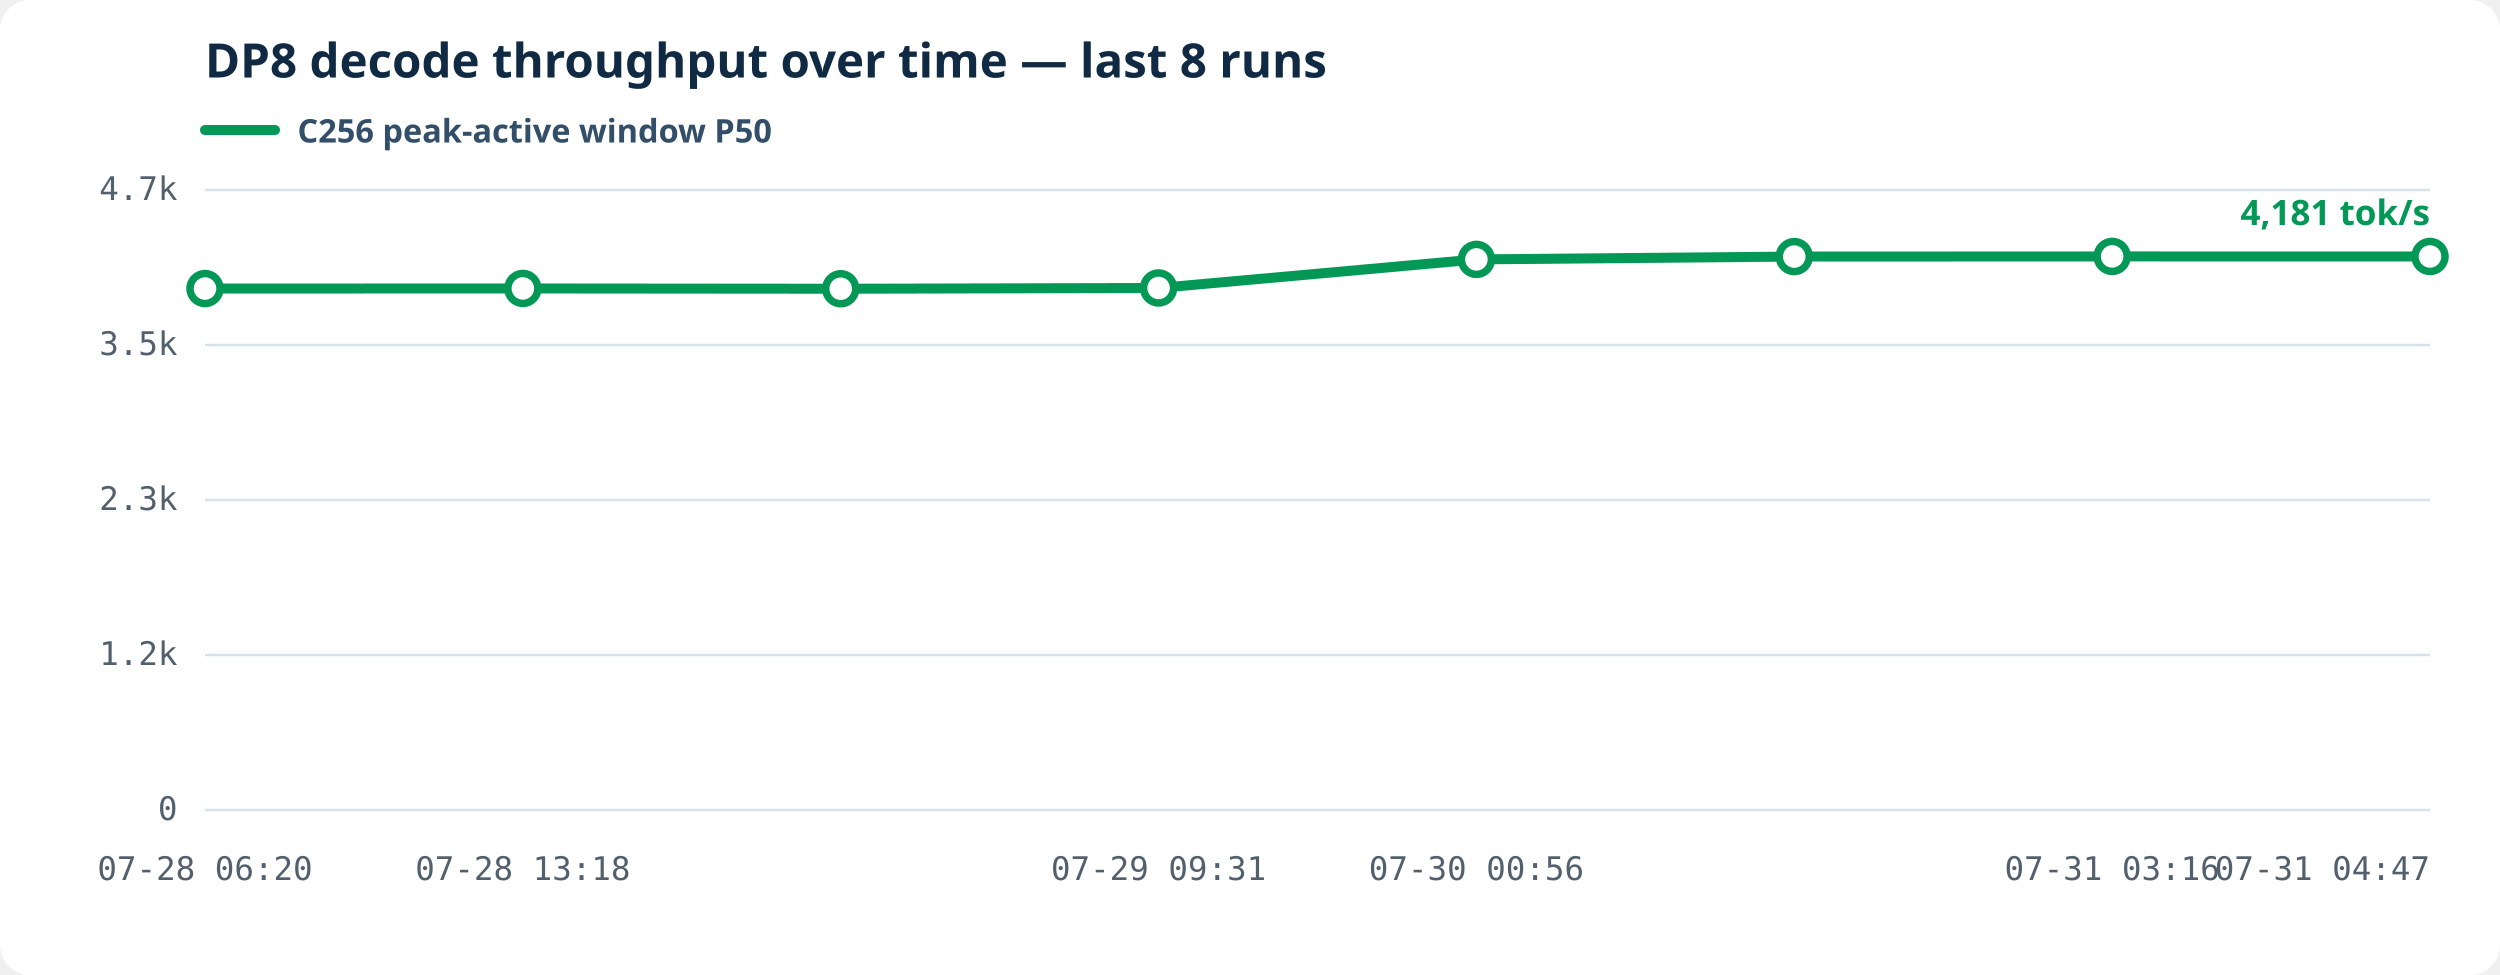
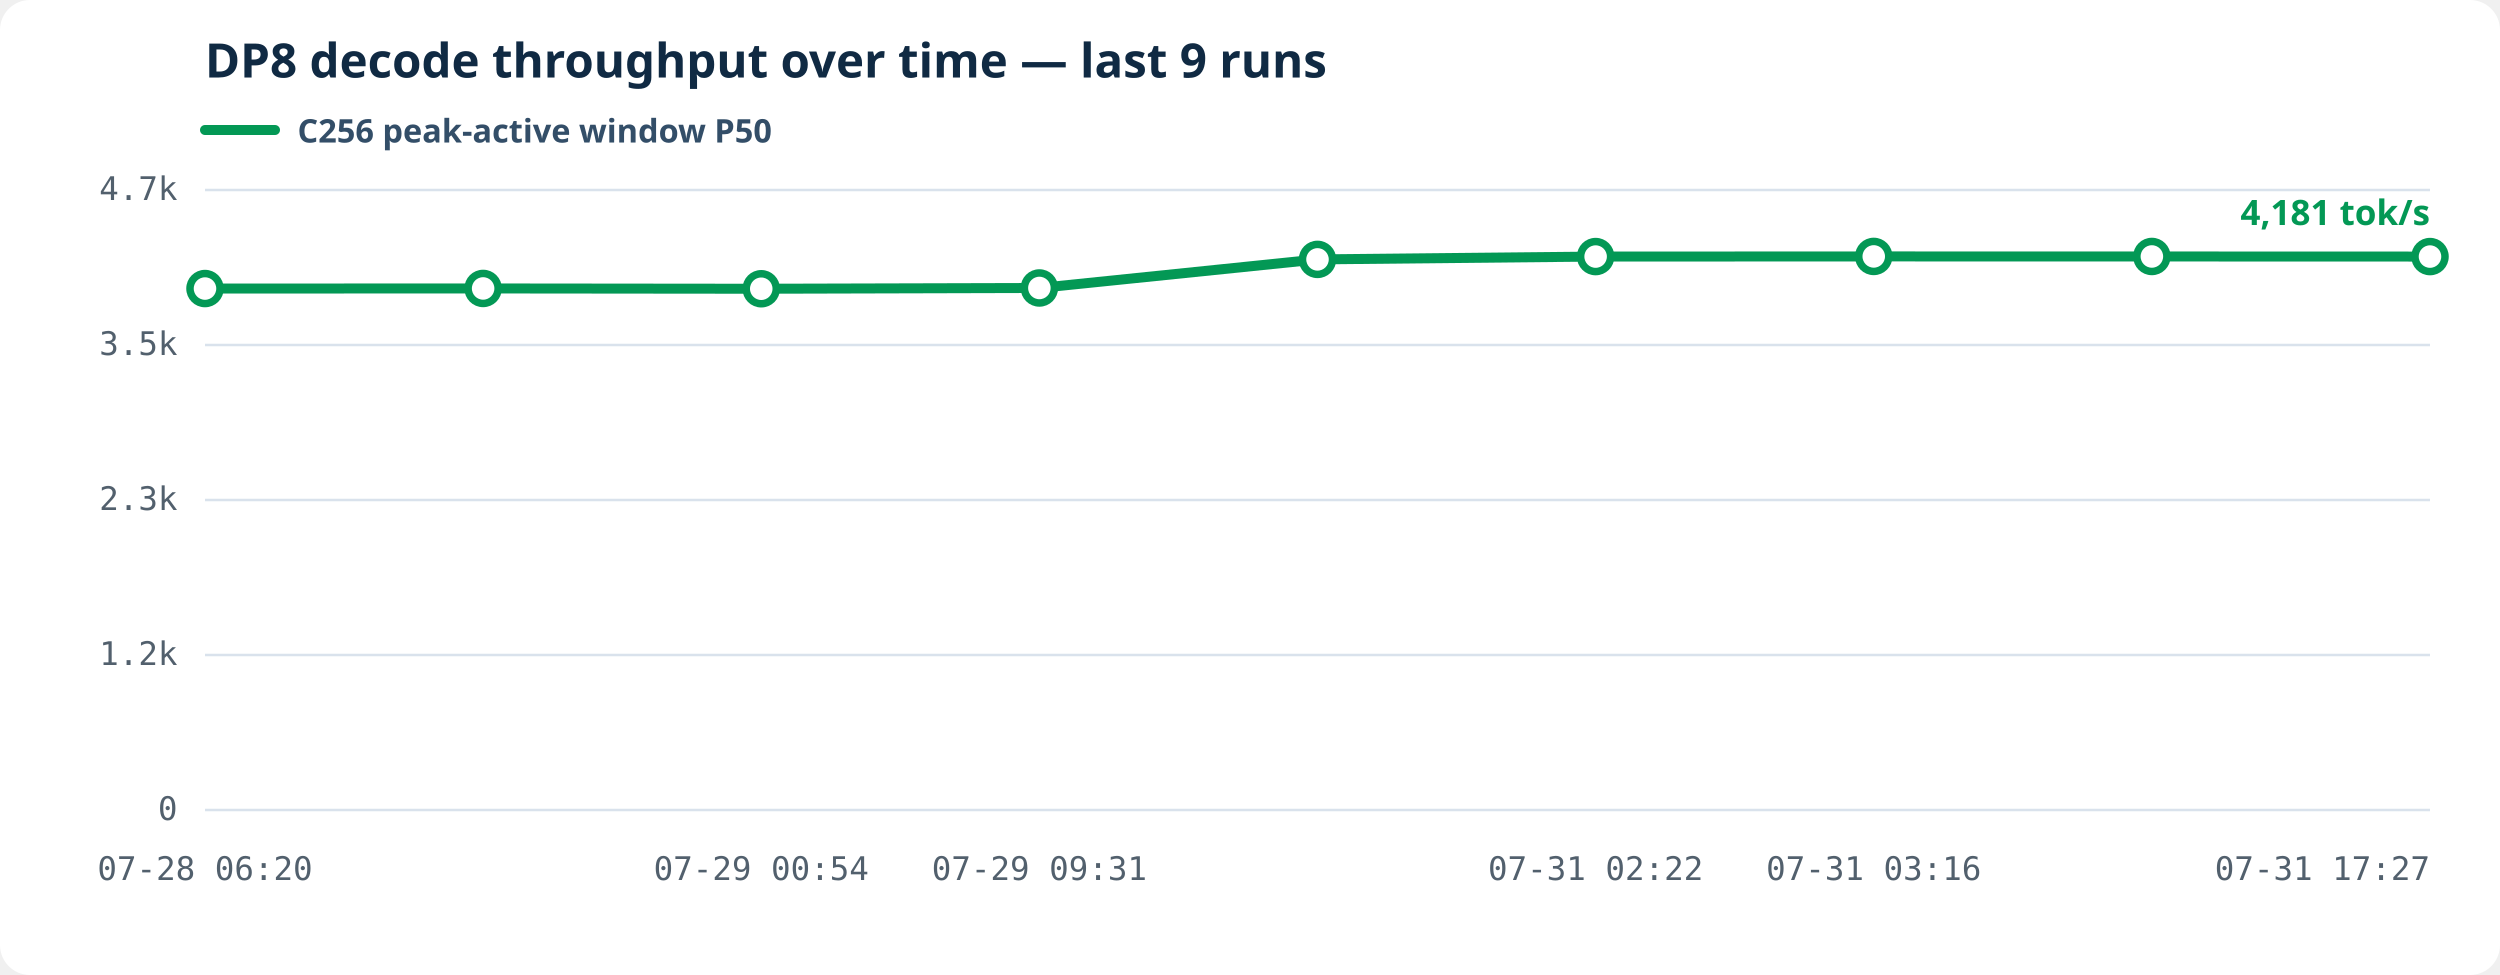
<svg xmlns="http://www.w3.org/2000/svg" viewBox="0 0 1000 390" role="img" aria-labelledby="decode-history-title decode-history-desc">
  <style>.bg{fill:#fff}.grid{stroke:#d9e2ec;stroke-width:1}.axis{fill:#52606d;font:13px ui-monospace,SFMono-Regular,Consolas,monospace}.heading{fill:#102a43;font:600 19px system-ui,sans-serif}.line{fill:none;stroke-width:4;stroke-linejoin:round;stroke-linecap:round}.dot{fill:#fff;stroke-width:3}.latest{stroke-width:3}.legend{fill:#334e68;font:600 13px system-ui,sans-serif}.value{font:600 14px system-ui,sans-serif}</style>
  <rect class="bg" width="1000" height="390" rx="12" />
-   <text class="heading" x="82" y="31">DP8 decode throughput over time — last 8 runs</text>
+   <text class="heading" x="82" y="31">DP8 decode throughput over time — last 9 runs</text>
  <line x1="82" y1="52" x2="110" y2="52" stroke="#039855" stroke-width="4" stroke-linecap="round" />
  <text class="legend" x="119" y="57">C256 peak-active window P50</text>
  <line class="grid" x1="82" y1="324.00" x2="972" y2="324.00" />
  <text class="axis" text-anchor="end" x="71" y="328.00">0</text>
  <line class="grid" x1="82" y1="262.00" x2="972" y2="262.00" />
  <text class="axis" text-anchor="end" x="71" y="266.00">1.2k</text>
  <line class="grid" x1="82" y1="200.00" x2="972" y2="200.00" />
  <text class="axis" text-anchor="end" x="71" y="204.00">2.3k</text>
  <line class="grid" x1="82" y1="138.00" x2="972" y2="138.00" />
  <text class="axis" text-anchor="end" x="71" y="142.00">3.5k</text>
  <line class="grid" x1="82" y1="76.00" x2="972" y2="76.00" />
  <text class="axis" text-anchor="end" x="71" y="80.00">4.7k</text>
  <text class="axis" text-anchor="middle" x="82.00" y="352">07-28 06:20</text>
-   <text class="axis" text-anchor="middle" x="209.14" y="352">07-28 13:18</text>
-   <text class="axis" text-anchor="middle" x="463.43" y="352">07-29 09:31</text>
-   <text class="axis" text-anchor="middle" x="590.57" y="352">07-30 00:56</text>
-   <text class="axis" text-anchor="middle" x="844.86" y="352">07-31 03:16</text>
-   <text class="axis" text-anchor="end" x="972.00" y="352">07-31 04:47</text>
-   <polyline class="line" stroke="#039855" points="82.00,115.42 209.14,115.38 336.29,115.50 463.43,115.19 590.57,103.76 717.71,102.63 844.86,102.57 972.00,102.59" />
+   <text class="axis" text-anchor="middle" x="304.50" y="352">07-29 00:54</text>
+   <text class="axis" text-anchor="middle" x="415.75" y="352">07-29 09:31</text>
+   <text class="axis" text-anchor="middle" x="638.25" y="352">07-31 02:22</text>
+   <text class="axis" text-anchor="middle" x="749.50" y="352">07-31 03:16</text>
+   <text class="axis" text-anchor="end" x="972.00" y="352">07-31 17:27</text>
+   <polyline class="line" stroke="#039855" points="82.00,115.42 193.25,115.38 304.50,115.50 415.75,115.19 527.00,103.76 638.25,102.63 749.50,102.57 860.75,102.59 972.00,102.63" />
  <circle class="dot" fill="#fff" stroke="#039855" cx="82.00" cy="115.42" r="6" />
-   <circle class="dot" fill="#fff" stroke="#039855" cx="209.14" cy="115.38" r="6" />
-   <circle class="dot" fill="#fff" stroke="#039855" cx="336.29" cy="115.50" r="6" />
-   <circle class="dot" fill="#fff" stroke="#039855" cx="463.43" cy="115.19" r="6" />
-   <circle class="dot" fill="#fff" stroke="#039855" cx="590.57" cy="103.76" r="6" />
-   <circle class="dot" fill="#fff" stroke="#039855" cx="717.71" cy="102.63" r="6" />
-   <circle class="dot" fill="#fff" stroke="#039855" cx="844.86" cy="102.57" r="6" />
-   <circle class="dot latest" fill="#039855" stroke="#039855" cx="972.00" cy="102.59" r="6" />
+   <circle class="dot" fill="#fff" stroke="#039855" cx="193.25" cy="115.38" r="6" />
+   <circle class="dot" fill="#fff" stroke="#039855" cx="304.50" cy="115.50" r="6" />
+   <circle class="dot" fill="#fff" stroke="#039855" cx="415.75" cy="115.19" r="6" />
+   <circle class="dot" fill="#fff" stroke="#039855" cx="527.00" cy="103.76" r="6" />
+   <circle class="dot" fill="#fff" stroke="#039855" cx="638.25" cy="102.63" r="6" />
+   <circle class="dot" fill="#fff" stroke="#039855" cx="749.50" cy="102.57" r="6" />
+   <circle class="dot" fill="#fff" stroke="#039855" cx="860.75" cy="102.59" r="6" />
+   <circle class="dot latest" fill="#039855" stroke="#039855" cx="972.00" cy="102.63" r="6" />
  <text class="value" fill="#039855" text-anchor="end" x="972.00" y="90.00">4,181 tok/s</text>
</svg>
